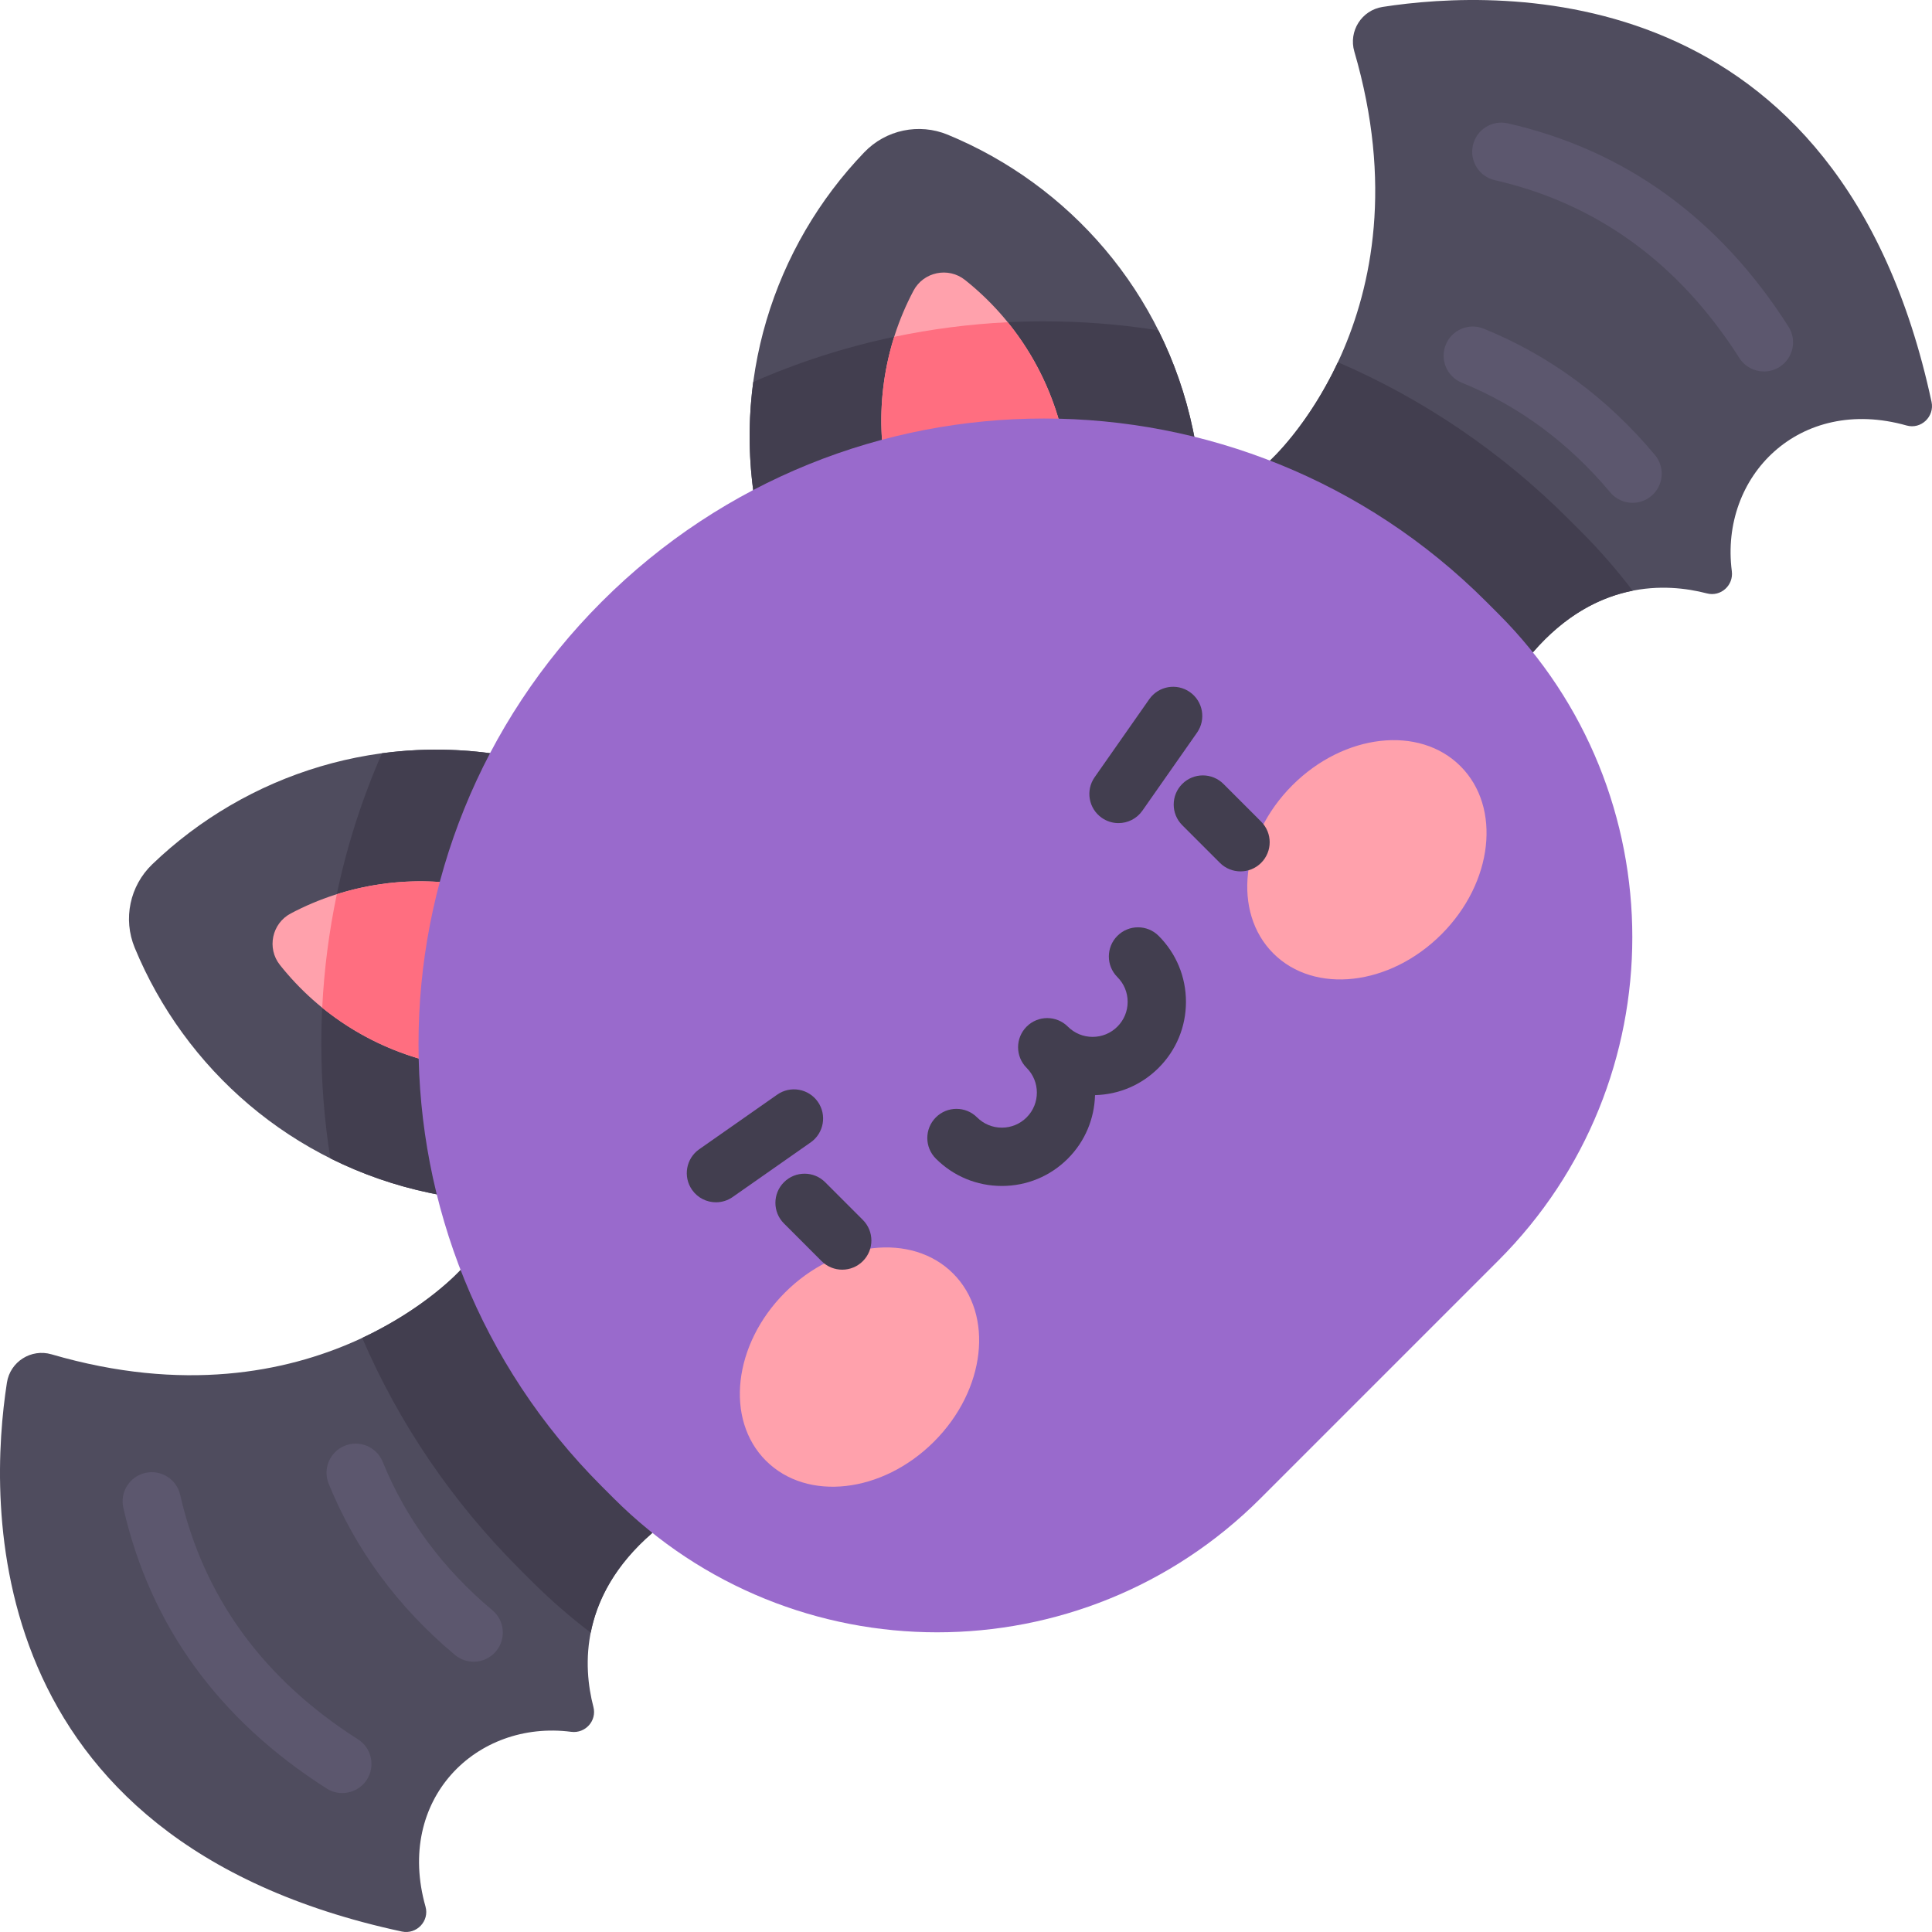
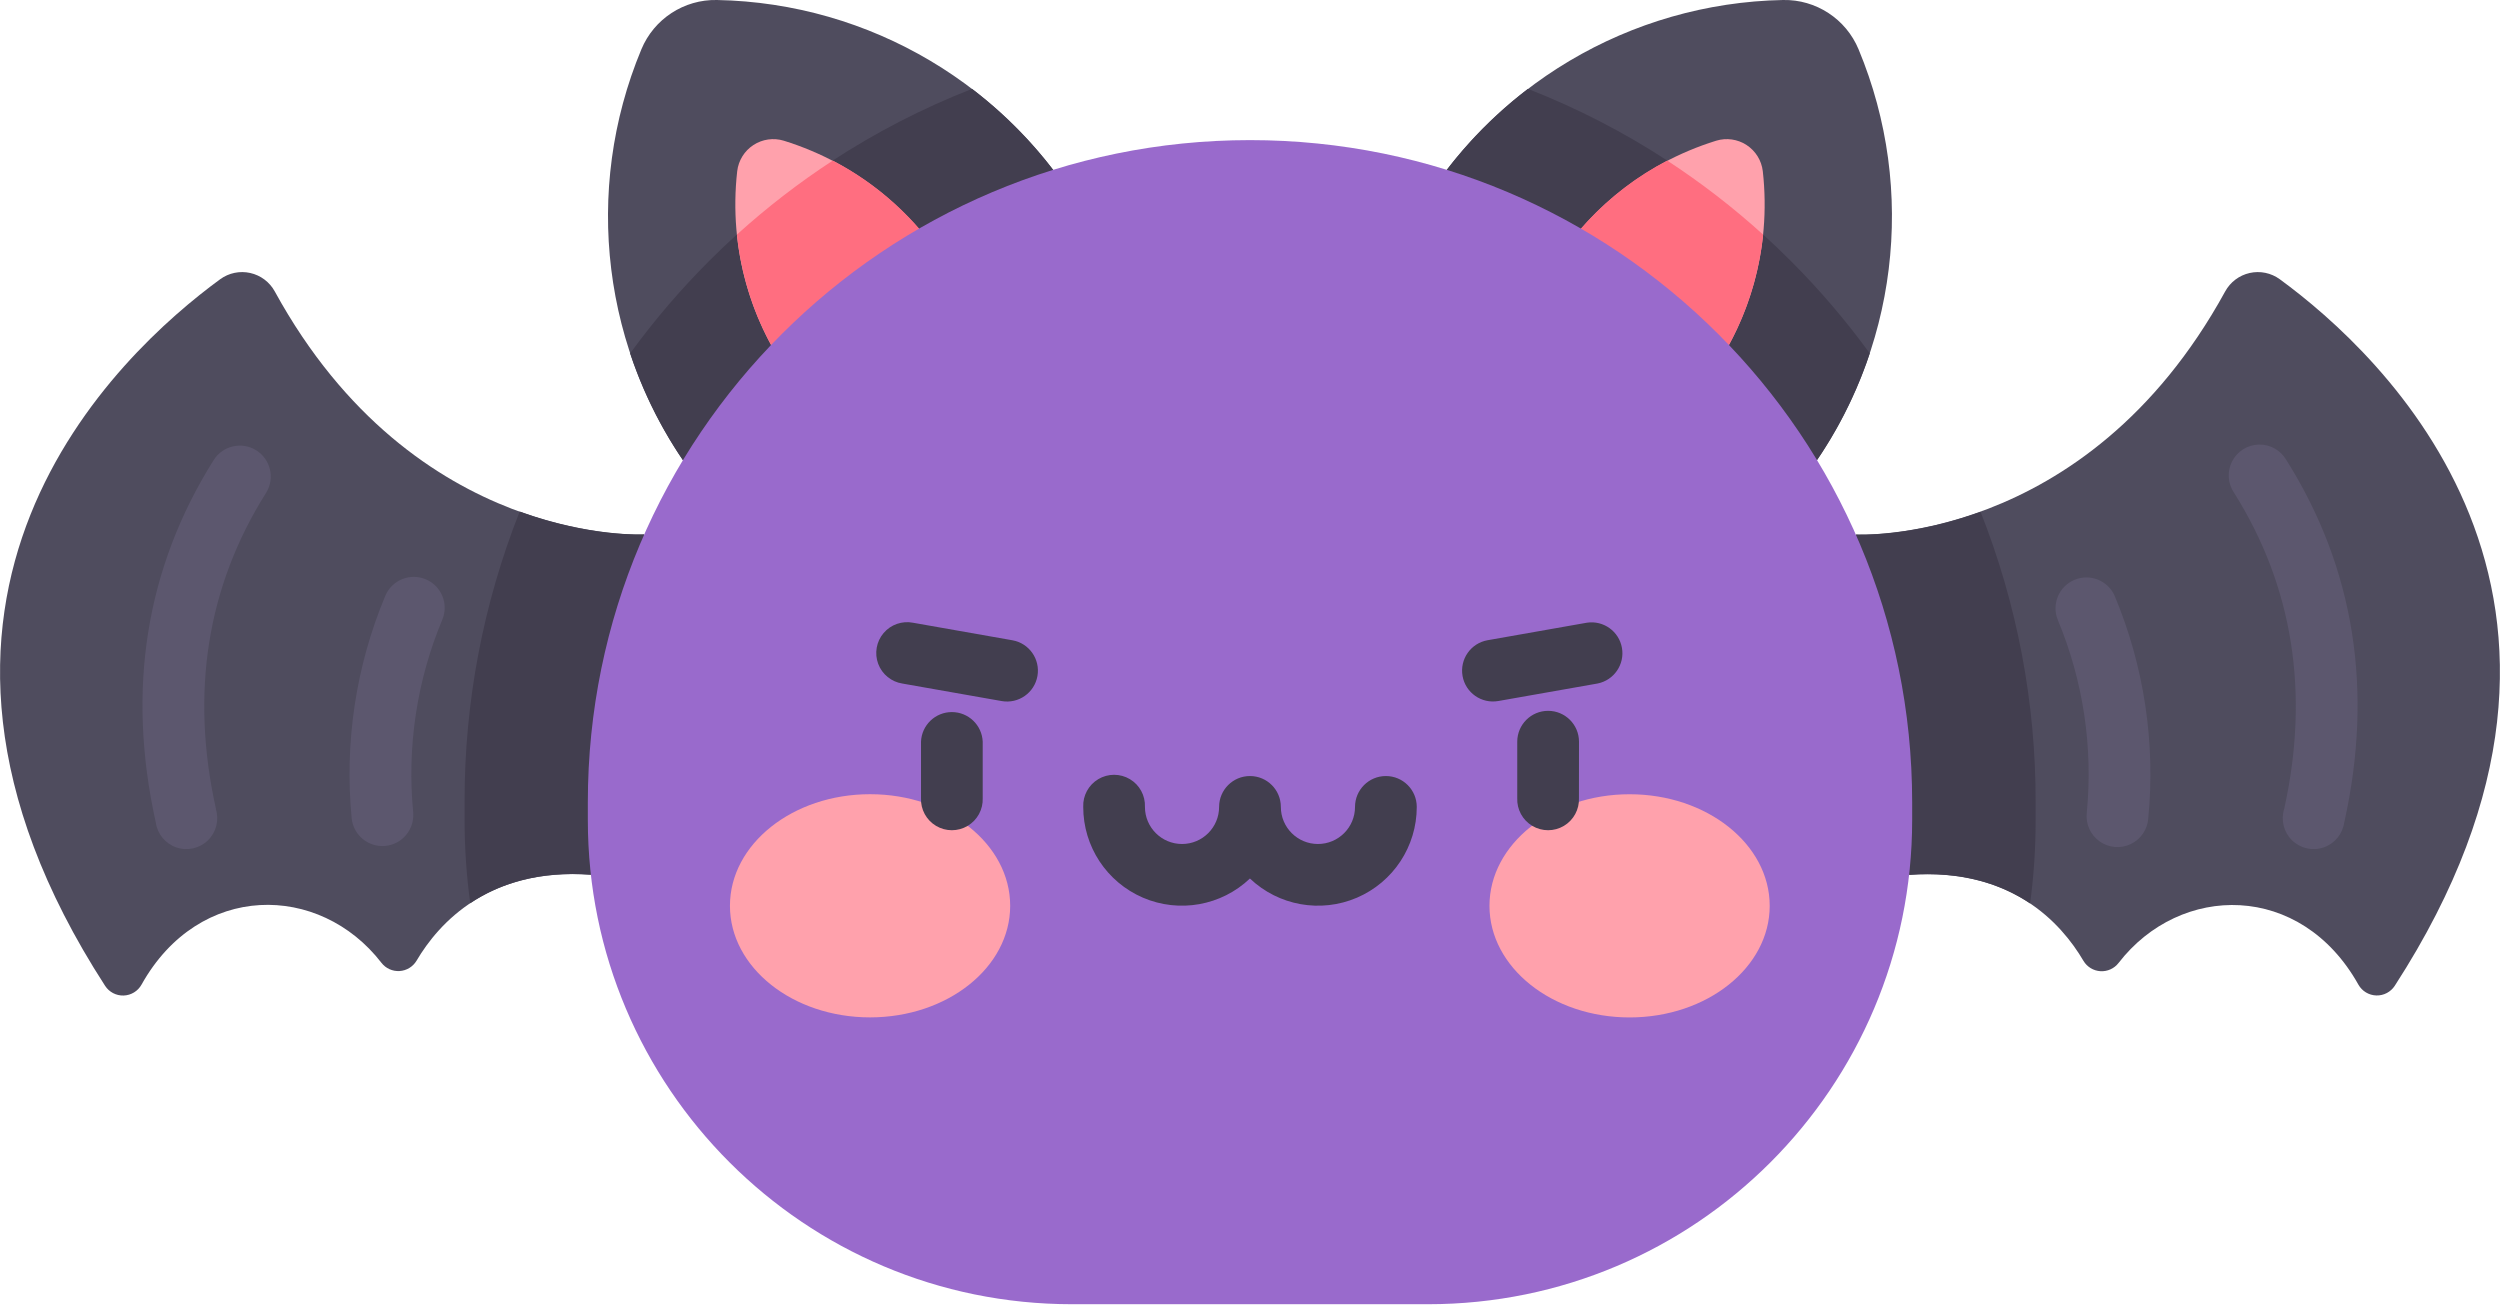
- <svg xmlns="http://www.w3.org/2000/svg" id="Capa_1" enable-background="new 0 0 497 497" height="512" viewBox="0 0 497 497" width="512">
-   <path d="m34.655 243.807c-3.056-7.403-1.271-15.911 4.504-21.461 24.302-23.355 59.351-34.683 94.826-27.238 39.945 8.383 69.825 38.343 80.023 75.137-24.13 29.59-63.534 45.009-103.479 36.625-35.474-7.445-63.012-31.909-75.874-63.063z" fill="#4f4c5e" />
-   <path d="m243.807 34.655c-7.403-3.056-15.911-1.271-21.461 4.504-23.355 24.302-34.683 59.351-27.238 94.826 8.383 39.945 38.343 69.825 75.137 80.023 29.59-24.13 45.009-63.534 36.625-103.479-7.445-35.474-31.909-63.012-63.063-75.874z" fill="#4f4c5e" />
-   <path d="m193.774 98.268c-1.557 11.584-1.205 23.625 1.333 35.717 8.383 39.944 38.343 69.825 75.137 80.023 29.59-24.13 45.009-63.535 36.625-103.479-1.905-9.078-4.931-17.631-8.891-25.556-9.639-1.523-19.463-2.312-29.41-2.312-26.178 0-51.527 5.38-74.794 15.607z" fill="#423e4f" />
-   <path d="m133.985 195.107c-12.092-2.538-24.133-2.89-35.717-1.333-10.227 23.267-15.607 48.616-15.607 74.794 0 9.946.789 19.771 2.312 29.409 7.925 3.961 16.479 6.987 25.556 8.892 39.945 8.383 79.349-7.036 103.479-36.625-10.198-36.794-40.078-66.753-80.023-75.137z" fill="#423e4f" />
-   <path d="m261.824 169.85c-17.063-10.083-29.372-26.916-33.571-46.927-3.486-16.608-.973-33.555 6.732-48.128 2.567-4.856 8.949-6.199 13.251-2.783 12.84 10.196 21.986 24.676 25.489 41.369 4.174 19.889-.258 40.268-11.901 56.469z" fill="#ffa1ac" />
-   <path d="m169.85 261.824c-10.083-17.063-26.916-29.372-46.927-33.571-16.608-3.486-33.555-.973-48.128 6.732-4.856 2.567-6.199 8.949-2.783 13.251 10.196 12.84 24.676 21.986 41.369 25.489 19.889 4.174 40.268-.258 56.469-11.901z" fill="#ffa1ac" />
-   <path d="m355.674 1.781c-5.395.838-8.809 6.239-7.278 11.48 19.865 68.009-21.707 105.23-21.707 105.23l67.633 49.333c16.195-18.746 34.359-17.888 44.781-15.171 3.547.925 6.874-2.067 6.403-5.702-3.163-24.425 17.382-45.296 44.958-37.493 3.72 1.053 7.23-2.298 6.418-6.077-23.592-109.823-110.993-106.294-141.208-101.6z" fill="#4f4c5e" />
-   <path d="m1.781 355.674c.838-5.395 6.239-8.809 11.48-7.278 68.009 19.865 105.23-21.707 105.23-21.707l49.333 67.633c-18.746 16.195-17.888 34.359-15.171 44.781.925 3.547-2.067 6.874-5.702 6.403-24.425-3.163-45.296 17.382-37.493 44.958 1.053 3.72-2.298 7.23-6.077 6.418-109.823-23.592-106.294-110.993-101.6-141.208z" fill="#4f4c5e" />
-   <path d="m406.667 136.684-3.107-3.107c-17.366-17.367-37.495-30.962-59.388-40.404-7.789 16.636-17.483 25.318-17.483 25.318l67.633 49.333c8.483-9.819 17.505-14.254 25.673-15.866-4.061-5.341-8.502-10.448-13.328-15.274z" fill="#423e4f" />
-   <path d="m93.172 344.173c9.442 21.893 23.038 42.021 40.404 59.387l3.106 3.106c4.826 4.826 9.933 9.268 15.275 13.329 1.612-8.168 6.047-17.19 15.866-25.673l-49.333-67.632c.001-.001-8.681 9.694-25.318 17.483z" fill="#423e4f" />
-   <path d="m259.232 82.891c-9.899.486-19.652 1.757-29.197 3.759-3.649 11.547-4.358 24.001-1.782 36.273 4.199 20.011 16.508 36.843 33.571 46.926 11.643-16.201 16.075-36.58 11.901-56.469-2.397-11.42-7.438-21.803-14.493-30.489z" fill="#ff6e80" />
-   <path d="m122.923 228.253c-12.272-2.576-24.726-1.867-36.273 1.782-2.002 9.545-3.273 19.298-3.759 29.197 8.686 7.056 19.069 12.096 30.49 14.493 19.889 4.175 40.268-.257 56.469-11.901-10.084-17.063-26.916-29.373-46.927-33.571z" fill="#ff6e80" />
-   <path d="m154.79 154.79c-62.838 62.838-62.838 164.719 0 227.557l3.106 3.106c45.94 45.94 120.424 45.94 166.364 0l61.193-61.193c45.94-45.94 45.94-120.424 0-166.364l-3.106-3.106c-62.838-62.838-164.719-62.838-227.557 0z" fill="#996acc" />
-   <ellipse cx="221.164" cy="351.691" fill="#ffa1ac" rx="34.056" ry="27.12" transform="matrix(.707 -.707 .707 .707 -183.906 259.394)" />
-   <ellipse cx="351.691" cy="221.164" fill="#ffa1ac" rx="34.056" ry="27.12" transform="matrix(.707 -.707 .707 .707 -53.378 313.462)" />
-   <g fill="#423e4f">
-     <path d="m210.385 283.431c-2.375-3.394-7.053-4.217-10.445-1.842l-20.069 14.052c-3.393 2.376-4.218 7.053-1.842 10.446 1.459 2.083 3.786 3.199 6.15 3.199 1.486 0 2.986-.44 4.295-1.357l20.069-14.052c3.393-2.377 4.218-7.053 1.842-10.446z" />
-     <path d="m283.431 210.385c1.31.917 2.81 1.357 4.295 1.357 2.364 0 4.691-1.116 6.15-3.199l14.052-20.069c2.376-3.393 1.551-8.069-1.842-10.445-3.393-2.375-8.069-1.552-10.445 1.842l-14.052 20.069c-2.376 3.392-1.551 8.069 1.842 10.445z" />
-     <path d="m287.444 240.745c-2.929 2.929-2.929 7.678 0 10.607 1.702 1.702 2.64 3.964 2.64 6.371s-.938 4.67-2.64 6.372-3.965 2.639-6.372 2.639-4.669-.937-6.372-2.639c-2.928-2.929-7.677-2.929-10.606 0s-2.929 7.678 0 10.607c3.513 3.513 3.513 9.229 0 12.743-1.702 1.702-3.965 2.639-6.372 2.639s-4.67-.937-6.372-2.639c-2.929-2.929-7.678-2.929-10.606 0-2.929 2.929-2.929 7.678 0 10.606 4.535 4.535 10.565 7.033 16.979 7.033s12.443-2.498 16.978-7.033c4.517-4.517 6.832-10.401 6.991-16.332 6.181-.156 11.971-2.629 16.359-7.018 4.535-4.535 7.033-10.564 7.033-16.979 0-6.413-2.498-12.443-7.033-16.979-2.929-2.927-7.678-2.927-10.607.002z" />
-     <path d="m212.273 304.125c-2.928-2.929-7.677-2.929-10.606 0s-2.929 7.678 0 10.606l9.691 9.692c1.464 1.464 3.384 2.197 5.303 2.197s3.839-.732 5.303-2.196c2.929-2.929 2.929-7.678 0-10.607z" />
-     <path d="m314.732 201.667c-2.929-2.929-7.678-2.929-10.606 0-2.929 2.929-2.929 7.678 0 10.607l9.691 9.691c1.464 1.465 3.384 2.197 5.303 2.197s3.839-.732 5.303-2.197c2.929-2.929 2.929-7.678 0-10.606z" />
+ <svg xmlns="http://www.w3.org/2000/svg" viewBox="0 0 499.59 260.63">
+   <defs>
+     <style>.cls-1{fill:#4f4c5e;}.cls-2{fill:#423e4f;}.cls-3{fill:#ffa1ac;}.cls-4{fill:#ff6e80;}.cls-5{fill:#996acc;}.cls-6{fill:#5c576e;}</style>
+   </defs>
+   <g id="Camada_2" data-name="Camada 2">
+     <g id="Capa_1" data-name="Capa 1">
+       <path class="cls-1" d="M128.17,9.86A16,16,0,0,1,143.27,0a86.76,86.76,0,0,1,73.82,129.53A86.76,86.76,0,0,1,128.17,9.86Z" />
+       <path class="cls-1" d="M371.41,9.86A16,16,0,0,0,356.32,0,86.76,86.76,0,0,0,282.5,129.53,86.76,86.76,0,0,0,371.41,9.86Z" />
+       <path class="cls-2" d="M305.33,17.76a86.84,86.84,0,0,0-22.84,111.77,86.84,86.84,0,0,0,91.16-58.91A154.9,154.9,0,0,0,357.9,52.18a152.51,152.51,0,0,0-52.57-34.42Z" />
+       <path class="cls-2" d="M214.25,39.3a86.58,86.58,0,0,0-20-21.54,152.51,152.51,0,0,0-52.57,34.42,154.89,154.89,0,0,0-15.76,18.45,86.84,86.84,0,0,0,91.16,58.91,86.73,86.73,0,0,0-2.84-90.22Z" />
+       <path class="cls-3" d="M303.28,99a59,59,0,0,1,39.67-70.88,7.25,7.25,0,0,1,9.32,6.09,59,59,0,0,1-49,64.79Z" />
+       <path class="cls-3" d="M196.31,99a59,59,0,0,0-39.67-70.88,7.25,7.25,0,0,0-9.32,6.09,59,59,0,0,0,49,64.79Z" />
+       <path class="cls-1" d="M455.58,55.8a7.44,7.44,0,0,0-10.91,2.44c-28,51.1-73.81,48.57-73.81,48.57l10.64,68c20.32-1.48,30.38,9.58,34.86,17.22a4.25,4.25,0,0,0,7,.41c12.36-16,36.45-16.23,47.94,4.34a4.25,4.25,0,0,0,7.27.2C528.75,119.41,475.88,70.64,455.58,55.8Z" />
+       <path class="cls-1" d="M44,55.8a7.44,7.44,0,0,1,10.91,2.44c28,51.1,73.81,48.57,73.81,48.57l-10.64,68C97.77,173.34,87.71,184.4,83.23,192a4.25,4.25,0,0,1-7,.41c-12.36-16-36.45-16.23-47.94,4.34A4.25,4.25,0,0,1,21,197C-29.16,119.41,23.71,70.64,44,55.8Z" />
+       <path class="cls-2" d="M406.79,163.89v-3.61a156.83,156.83,0,0,0-11-58c-14.2,5.14-24.89,4.56-24.89,4.56l10.64,68c10.64-.78,18.47,1.89,24.15,5.7A123.25,123.25,0,0,0,406.79,163.89Z" />
+       <path class="cls-2" d="M103.84,102.25a156.84,156.84,0,0,0-11,58v3.61a123.18,123.18,0,0,0,1.13,16.63c5.69-3.81,13.51-6.48,24.15-5.7l10.64-68s-10.68.59-24.89-4.56Z" />
+       <path class="cls-4" d="M352.33,46.88a153.61,153.61,0,0,0-19.16-14.79A59,59,0,0,0,303.28,99a59,59,0,0,0,49.06-52.07Z" />
+       <path class="cls-4" d="M188.55,52.15a58.78,58.78,0,0,0-22.13-20.06,153.61,153.61,0,0,0-19.16,14.79A59,59,0,0,0,196.31,99,58.7,58.7,0,0,0,188.55,52.15Z" />
+       <path class="cls-5" d="M249.79,28A132.32,132.32,0,0,0,117.47,160.28v3.61a96.74,96.74,0,0,0,96.74,96.74h71.17a96.74,96.74,0,0,0,96.74-96.74v-3.61A132.32,132.32,0,0,0,249.79,28Z" />
+       <ellipse class="cls-3" cx="173.87" cy="181.01" rx="28" ry="22.3" />
+       <ellipse class="cls-3" cx="325.65" cy="181.02" rx="28" ry="22.3" />
+       <path class="cls-2" d="M207.32,135.09a6.17,6.17,0,0,0-5-7.14l-19.84-3.5a6.17,6.17,0,1,0-2.14,12.15l19.84,3.5A6.17,6.17,0,0,0,207.32,135.09Z" />
+       <path class="cls-2" d="M292.27,135.09a6.17,6.17,0,0,0,7.14,5l19.84-3.5a6.17,6.17,0,0,0-2.14-12.15l-19.84,3.5a6.17,6.17,0,0,0-5,7.14Z" />
+       <path class="cls-2" d="M276.95,155.08a6.17,6.17,0,0,0-6.17,6.17,7.41,7.41,0,0,1-14.82,0,6.17,6.17,0,1,0-12.34,0,7.41,7.41,0,0,1-14.82,0,6.17,6.17,0,1,0-12.33,0,19.72,19.72,0,0,0,33.31,14.31,19.74,19.74,0,0,0,33.34-14.31,6.17,6.17,0,0,0-6.17-6.17Z" />
+       <path class="cls-2" d="M196.38,148.22a6.17,6.17,0,0,0-12.33,0v11.27a6.17,6.17,0,1,0,12.33,0Z" />
+       <path class="cls-2" d="M315.54,148.22a6.17,6.17,0,0,0-12.34,0v11.27a6.17,6.17,0,1,0,12.33,0Z" />
+       <path class="cls-6" d="M468.47,164.34c5.88-26.47,2-50.83-11.57-72.4a6.17,6.17,0,1,0-10.44,6.56c11.77,18.72,15.13,40,10,63.16a6.17,6.17,0,1,0,12,2.68Z" />
+       <path class="cls-6" d="M422.58,119.06a6.17,6.17,0,0,0-11.37,4.79,80,80,0,0,1,5.8,38.61,6.17,6.17,0,1,0,12.29,1.09A92.2,92.2,0,0,0,422.58,119.06Z" />
+       <path class="cls-6" d="M43.16,161.67c-5.15-23.19-1.8-44.44,10-63.16A6.17,6.17,0,0,0,42.7,91.94c-13.56,21.57-17.45,45.93-11.57,72.4a6.17,6.17,0,1,0,12-2.68Z" />
+       <path class="cls-6" d="M82.58,162.46a80,80,0,0,1,5.8-38.61A6.17,6.17,0,1,0,77,119.06a92.22,92.22,0,0,0-6.72,44.49,6.17,6.17,0,0,0,12.29-1.09Z" />
+     </g>
  </g>
-   <path d="m460.088 84.033c-17.704-27.818-41.998-45.416-72.206-52.304-4.041-.921-8.059 1.606-8.98 5.645s1.606 8.059 5.645 8.979c26.221 5.979 47.378 21.366 62.887 45.733 1.43 2.246 3.855 3.474 6.334 3.474 1.377 0 2.771-.379 4.02-1.173 3.495-2.225 4.525-6.86 2.3-10.354z" fill="#5c576e" />
-   <path d="m381.692 84.552c-3.839-1.56-8.212.286-9.773 4.123-1.56 3.837.286 8.213 4.123 9.773 14.66 5.961 27.505 15.453 38.179 28.212 1.483 1.773 3.612 2.688 5.756 2.688 1.697 0 3.404-.573 4.808-1.747 3.177-2.658 3.598-7.388.94-10.565-12.262-14.661-27.077-25.59-44.033-32.484z" fill="#5c576e" />
-   <path d="m92.086 447.434c-24.368-15.508-39.755-36.666-45.733-62.887-.921-4.039-4.944-6.565-8.98-5.645-4.039.921-6.566 4.941-5.645 8.979 6.888 30.208 24.486 54.502 52.305 72.207 1.249.794 2.642 1.173 4.02 1.173 2.479 0 4.905-1.228 6.334-3.474 2.224-3.494 1.194-8.129-2.301-10.353z" fill="#5c576e" />
-   <path d="m126.659 414.221c-12.759-10.673-22.251-23.519-28.212-38.179-1.561-3.837-5.938-5.682-9.772-4.123-3.837 1.56-5.683 5.936-4.123 9.773 6.894 16.955 17.823 31.771 32.483 44.034 1.404 1.174 3.11 1.747 4.808 1.747 2.144 0 4.273-.915 5.756-2.688 2.658-3.176 2.237-7.906-.94-10.564z" fill="#5c576e" />
</svg>
